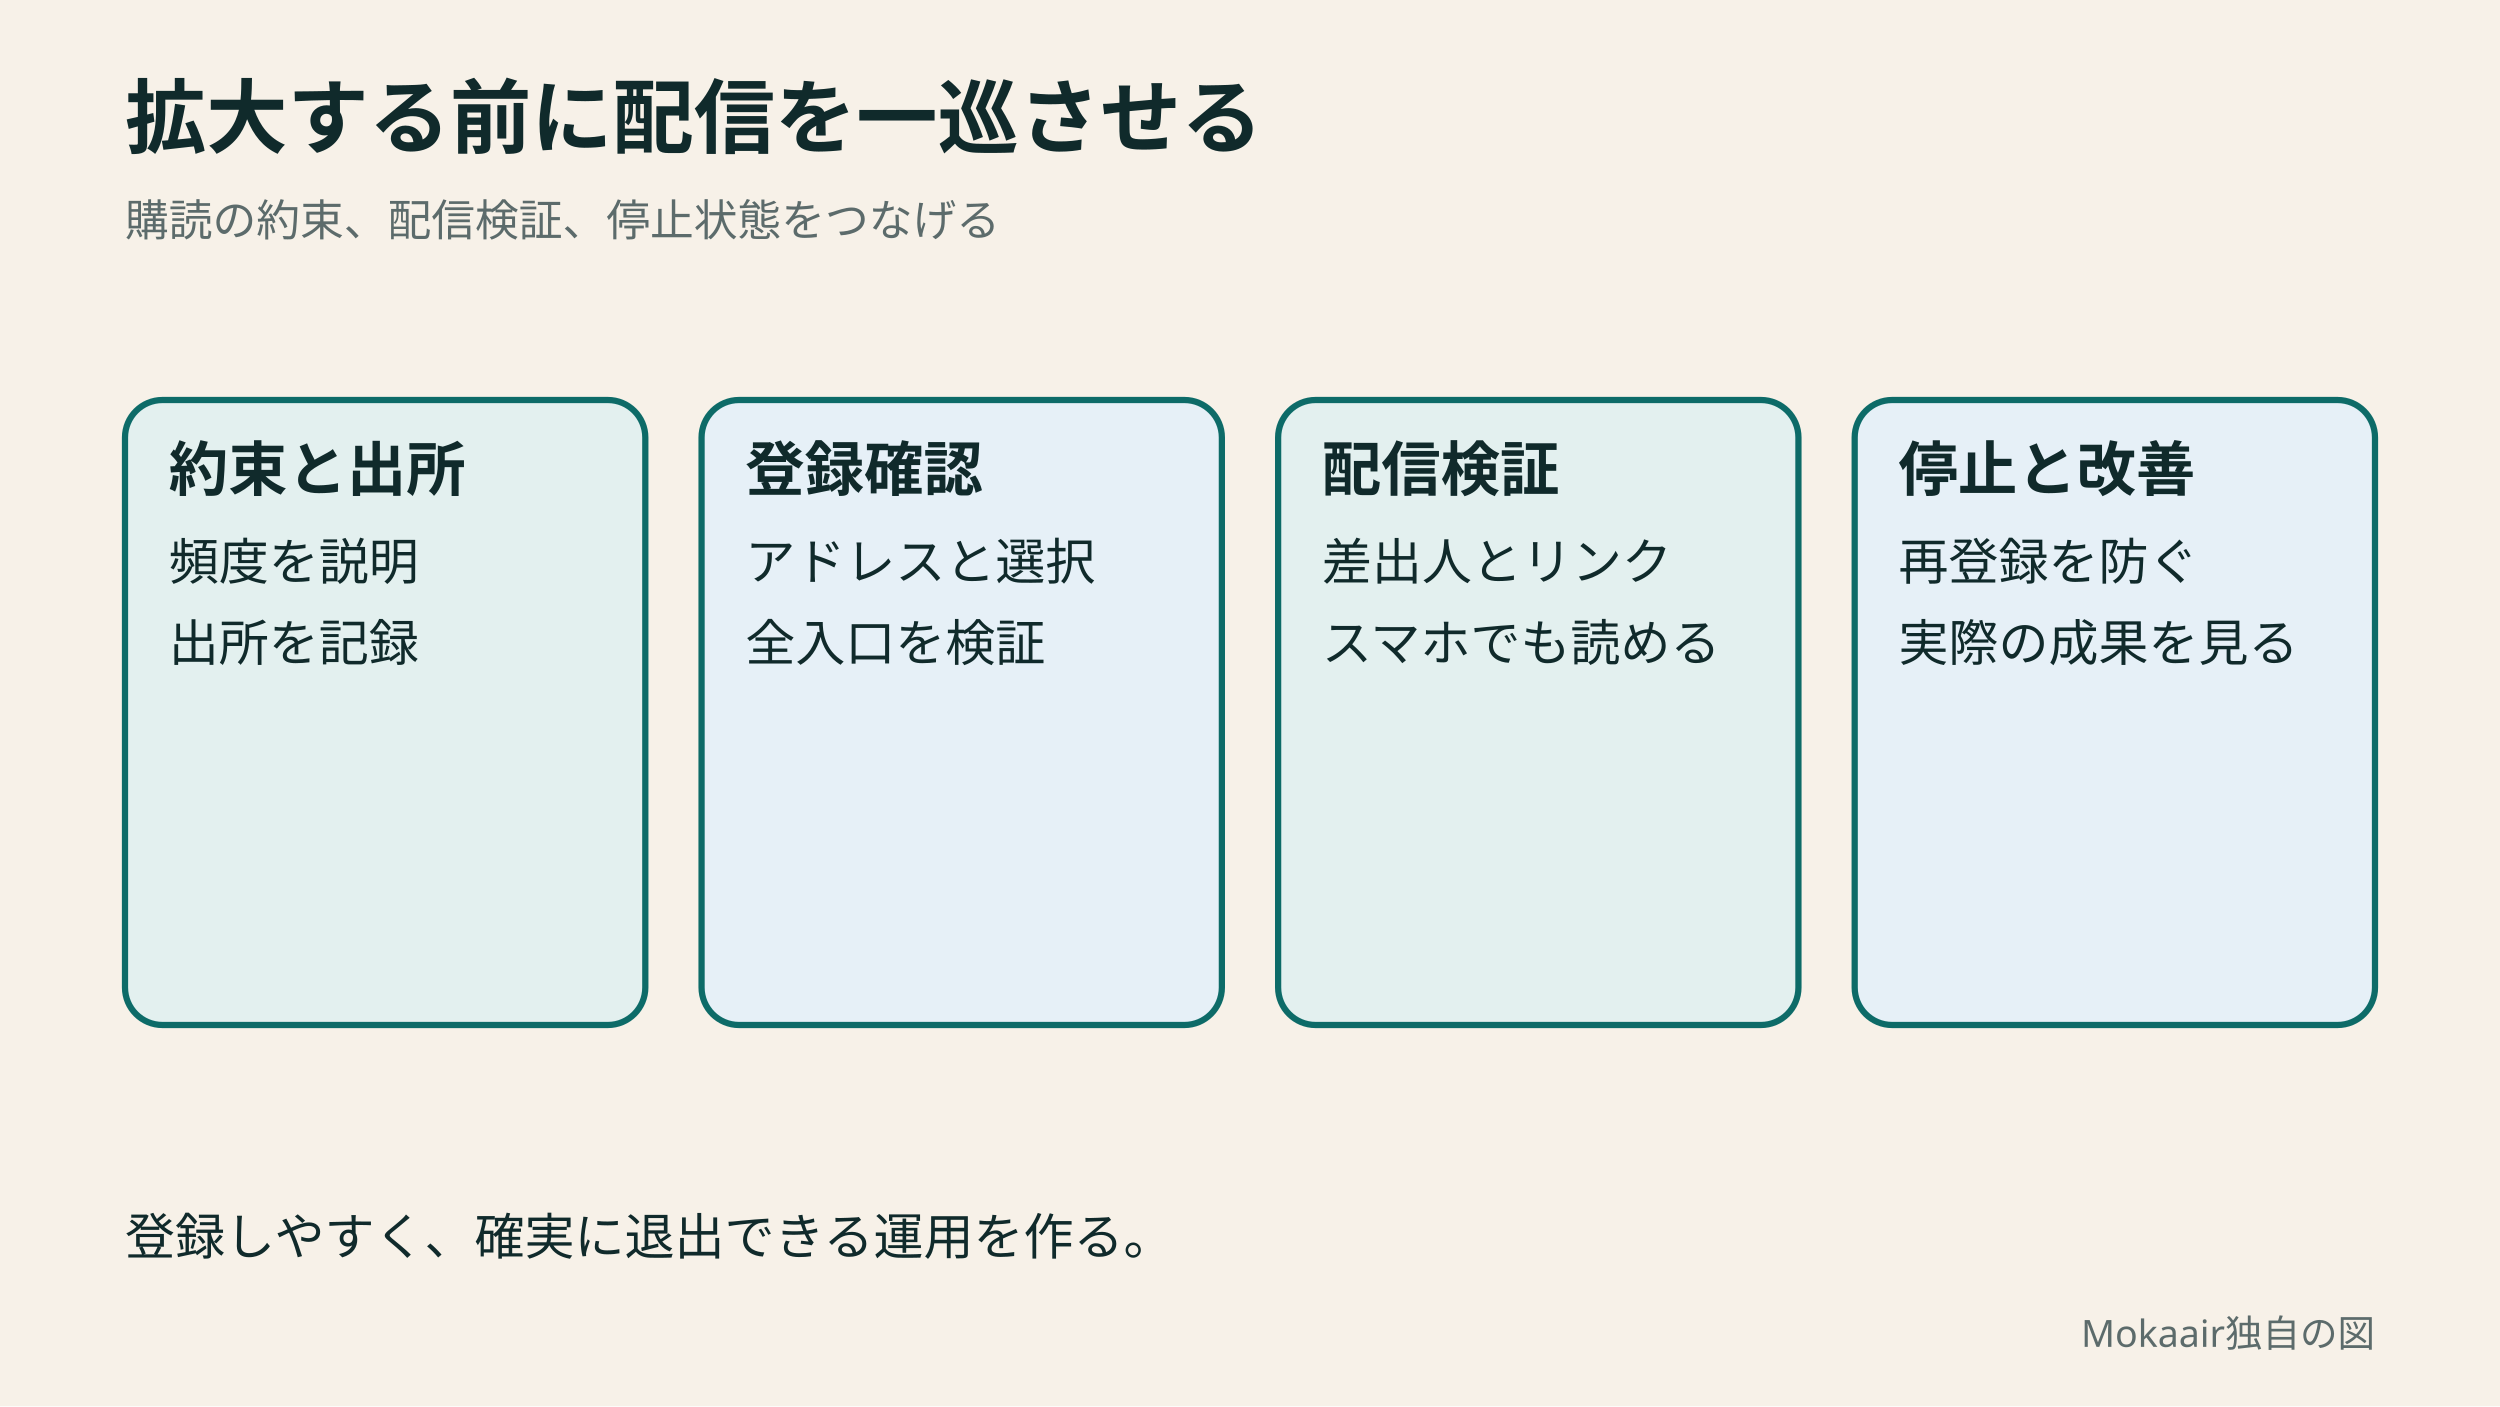
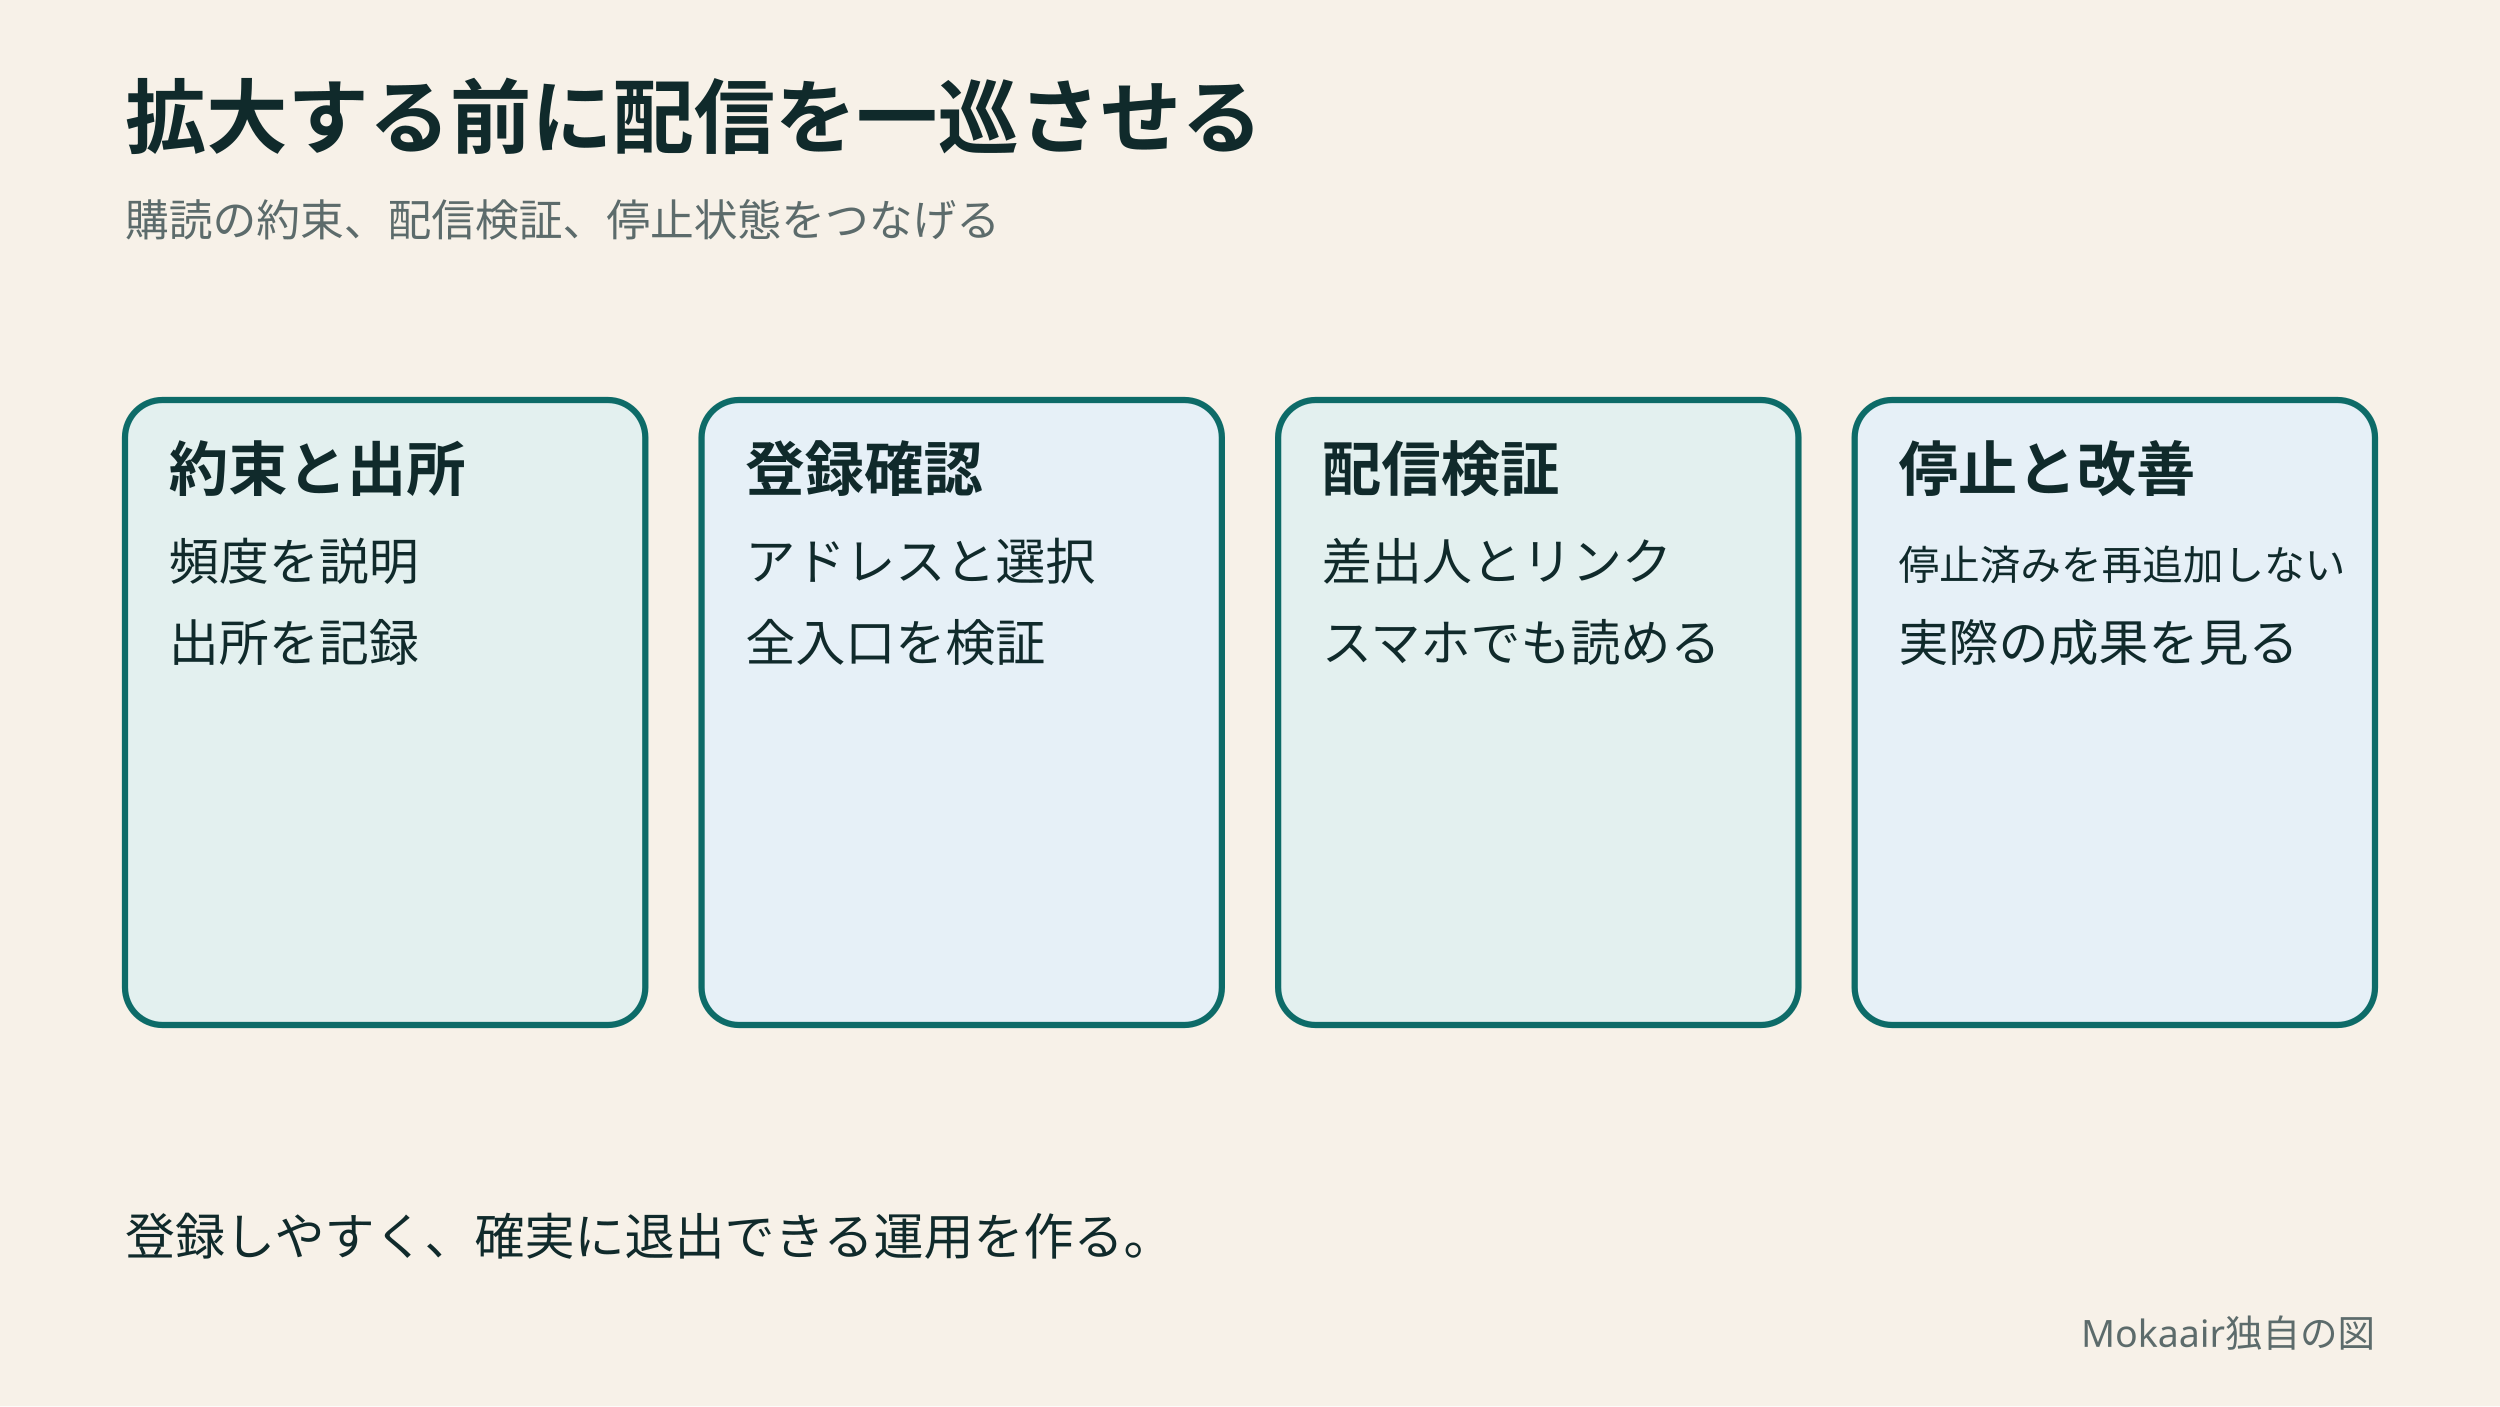
<svg xmlns="http://www.w3.org/2000/svg" viewBox="0 0 1600 900" width="1600" height="900" role="img" aria-labelledby="title desc" font-family="'Yu Gothic','Noto Sans JP',sans-serif">
  <rect width="1600" height="900" fill="#F7F1E8" />
  <text x="80" y="94" font-size="52" fill="#102A2B" text-anchor="start" font-weight="bold">拡大する前に配信を一巡させる</text>
  <text x="80" y="151" font-size="28" fill="#5C6B6B" text-anchor="start" font-weight="normal">購読の約束、配信検証、停止状態をつなげる</text>
  <rect x="80.0" y="256" width="333.0" height="400" rx="24" fill="#E3F0EF" stroke="#0D6B68" stroke-width="4" />
  <text x="108.0" y="314" font-size="38" fill="#102A2B" text-anchor="start" font-weight="bold">約束と出所</text>
  <text x="108.0" y="371" font-size="32" fill="#102A2B" text-anchor="start" font-weight="normal">頻度を説明</text>
  <text x="108.0" y="423" font-size="32" fill="#102A2B" text-anchor="start" font-weight="normal">出所を記録</text>
  <rect x="449.0" y="256" width="333.0" height="400" rx="24" fill="#E6F0F7" stroke="#0D6B68" stroke-width="4" />
  <text x="477.0" y="314" font-size="38" fill="#102A2B" text-anchor="start" font-weight="bold">登録確認</text>
  <text x="477.0" y="371" font-size="32" fill="#102A2B" text-anchor="start" font-weight="normal">アドレスと選択</text>
  <text x="477.0" y="423" font-size="32" fill="#102A2B" text-anchor="start" font-weight="normal">全入口を検証</text>
  <rect x="818.0" y="256" width="333.0" height="400" rx="24" fill="#E3F0EF" stroke="#0D6B68" stroke-width="4" />
  <text x="846.0" y="314" font-size="38" fill="#102A2B" text-anchor="start" font-weight="bold">配信検証</text>
  <text x="846.0" y="371" font-size="32" fill="#102A2B" text-anchor="start" font-weight="normal">差出人とリンク</text>
  <text x="846.0" y="423" font-size="32" fill="#102A2B" text-anchor="start" font-weight="normal">スマホでも読める</text>
  <rect x="1187.0" y="256" width="333.0" height="400" rx="24" fill="#E6F0F7" stroke="#0D6B68" stroke-width="4" />
  <text x="1215.0" y="314" font-size="38" fill="#102A2B" text-anchor="start" font-weight="bold">停止と改善</text>
-   <text x="1215.0" y="371" font-size="32" fill="#102A2B" text-anchor="start" font-weight="normal">再登録を防ぐ</text>
+   <text x="1215.0" y="371" font-size="26" fill="#102A2B" text-anchor="start" font-weight="normal">停止済みを再追加しない</text>
  <text x="1215.0" y="423" font-size="32" fill="#102A2B" text-anchor="start" font-weight="normal">実際の成果を見る</text>
  <text x="80" y="803" font-size="32" fill="#102A2B" text-anchor="start" font-weight="normal">登録しやすく、確実に退出できる運用を作る。</text>
  <text x="1520" y="862" font-size="24" fill="#5C6B6B" text-anchor="end" font-weight="normal">Mokaair独自の図</text>
</svg>
